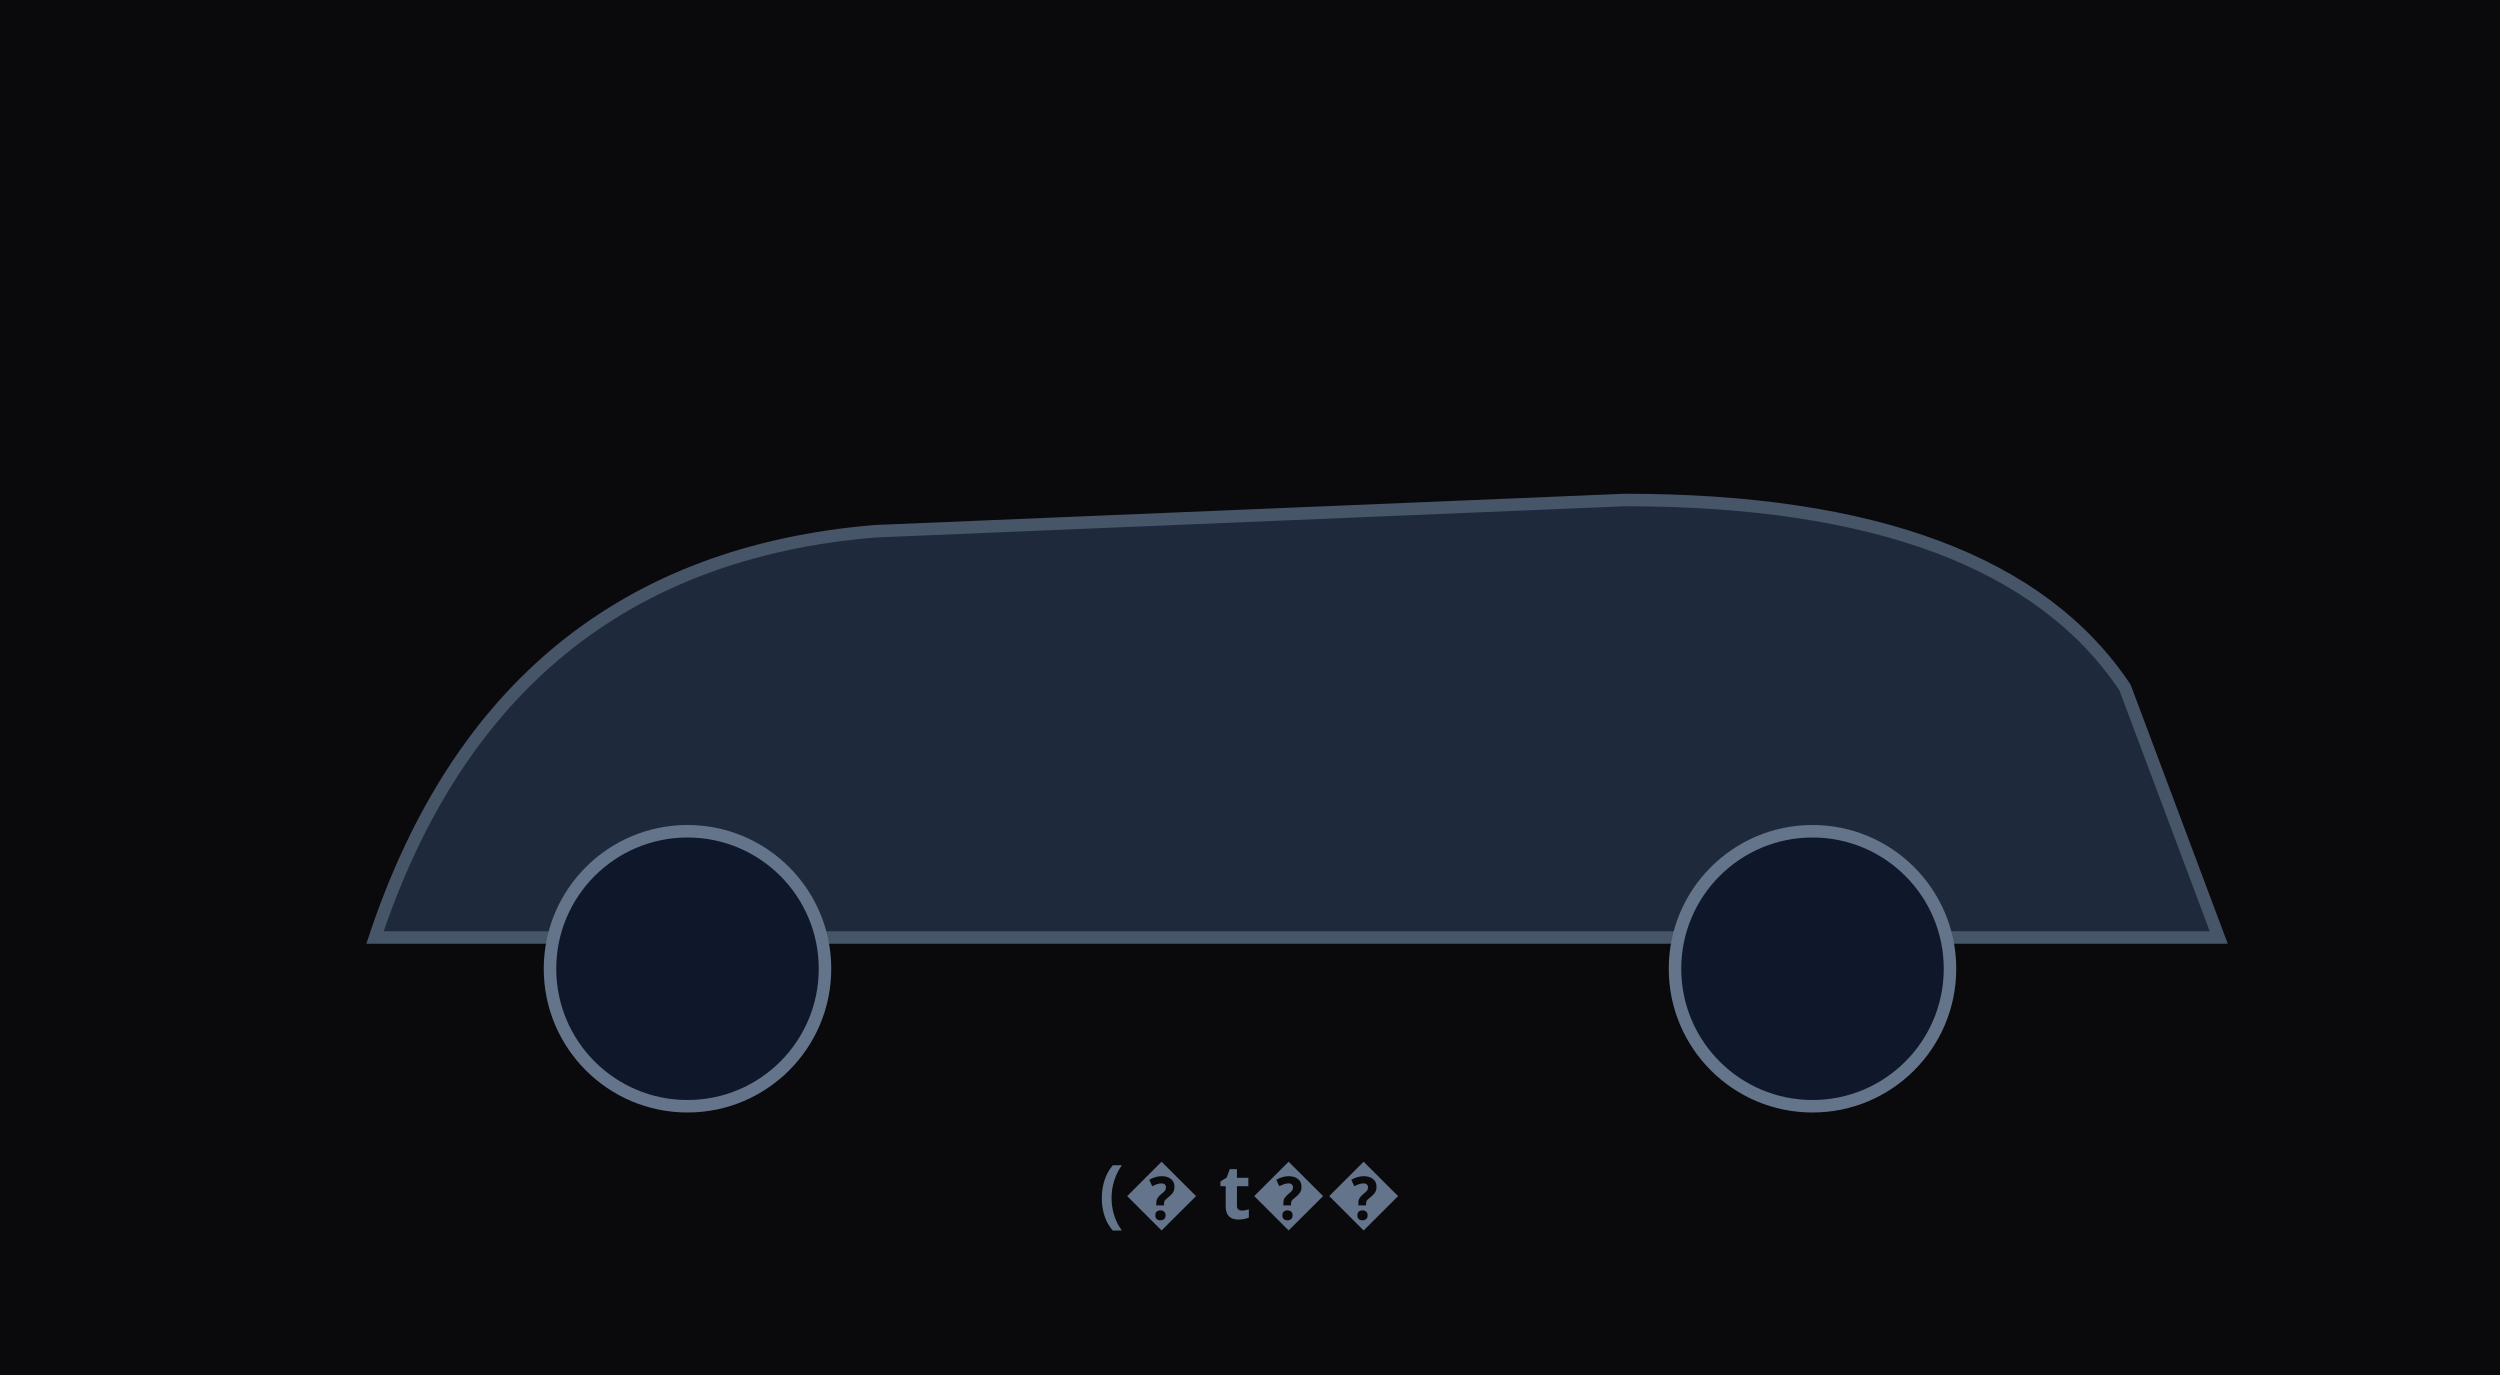
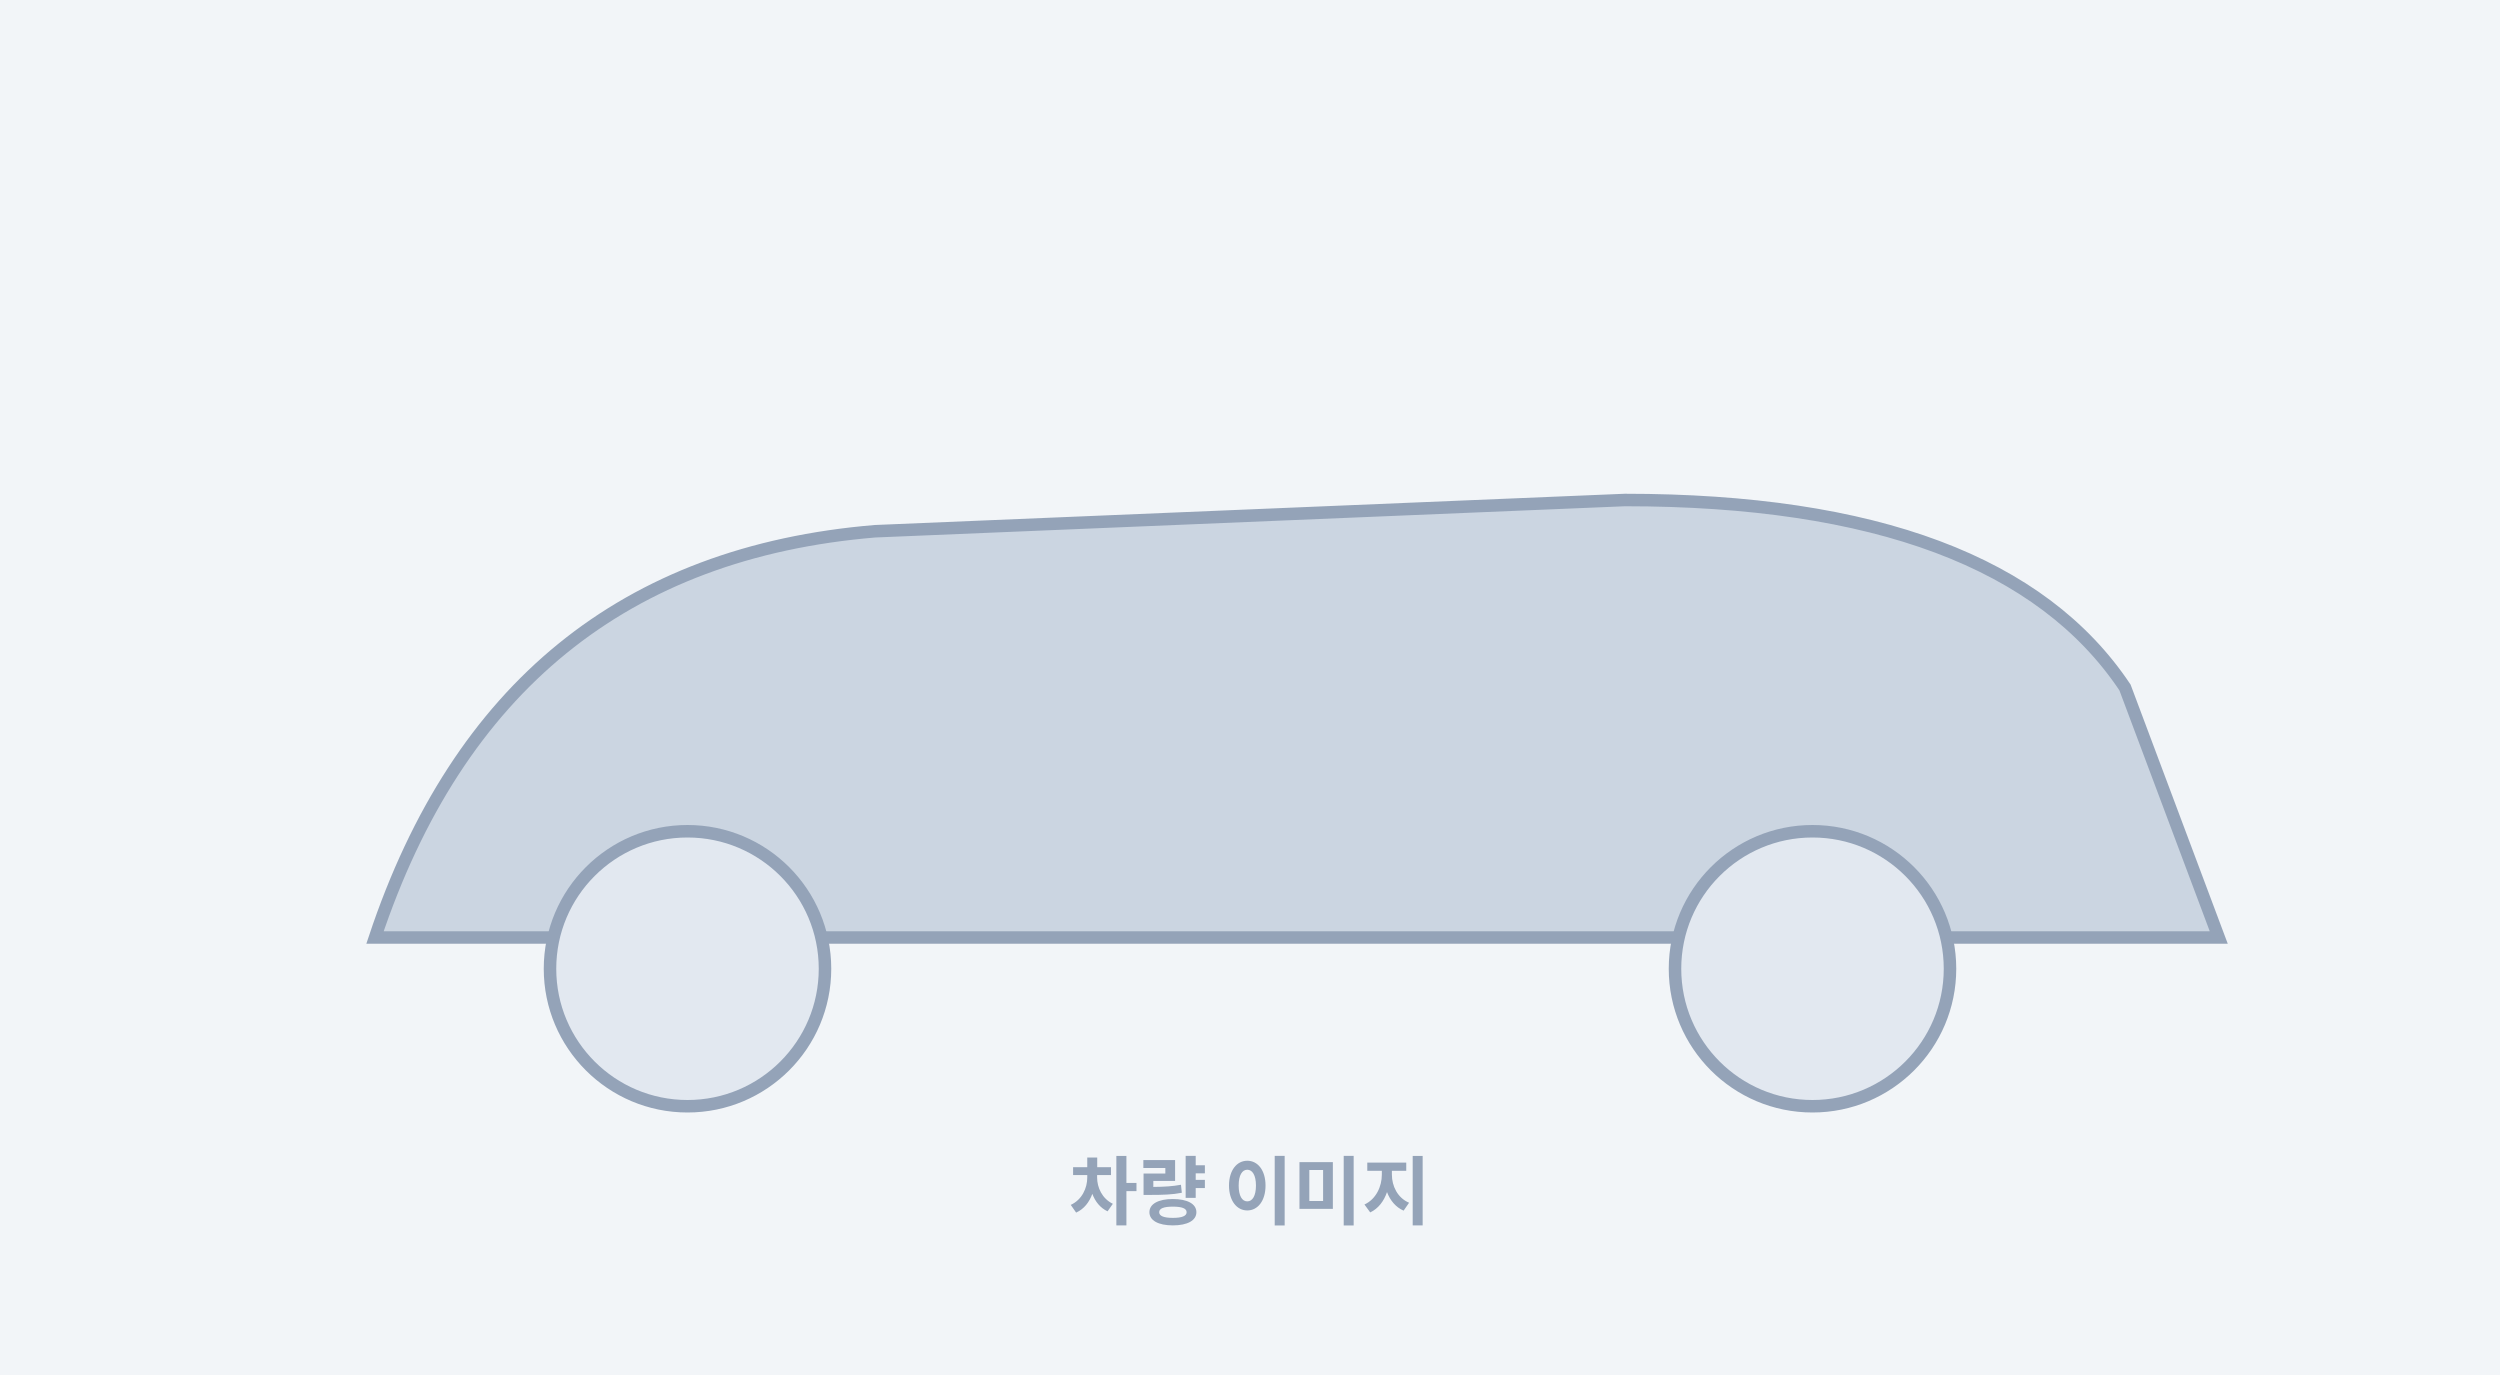
<svg xmlns="http://www.w3.org/2000/svg" width="400" height="220" viewBox="0 0 400 220" fill="none">
-   <rect width="400" height="220" fill="#0a0a0c" />
-   <path d="M60 150 Q80 90 140 85 L260 80 Q320 80 340 110 L355 150 Z" fill="#1e293b" stroke="#475569" stroke-width="2" />
-   <circle cx="110" cy="155" r="22" fill="#0f172a" stroke="#64748b" stroke-width="2" />
-   <circle cx="290" cy="155" r="22" fill="#0f172a" stroke="#64748b" stroke-width="2" />
-   <text x="200" y="195" text-anchor="middle" fill="#64748b" font-family="system-ui,sans-serif" font-size="12" font-weight="700">(� t��</text>
+   <rect width="400" height="220" fill="#f2f5f8" />
+   <path d="M60 150 Q80 90 140 85 L260 80 Q320 80 340 110 L355 150 Z" fill="#cbd5e1" stroke="#94a3b8" stroke-width="2" />
+   <circle cx="110" cy="155" r="22" fill="#e2e8f0" stroke="#94a3b8" stroke-width="2" />
+   <circle cx="290" cy="155" r="22" fill="#e2e8f0" stroke="#94a3b8" stroke-width="2" />
+   <text x="200" y="195" text-anchor="middle" fill="#94a3b8" font-family="system-ui,sans-serif" font-size="12" font-weight="700">차량 이미지</text>
</svg>
